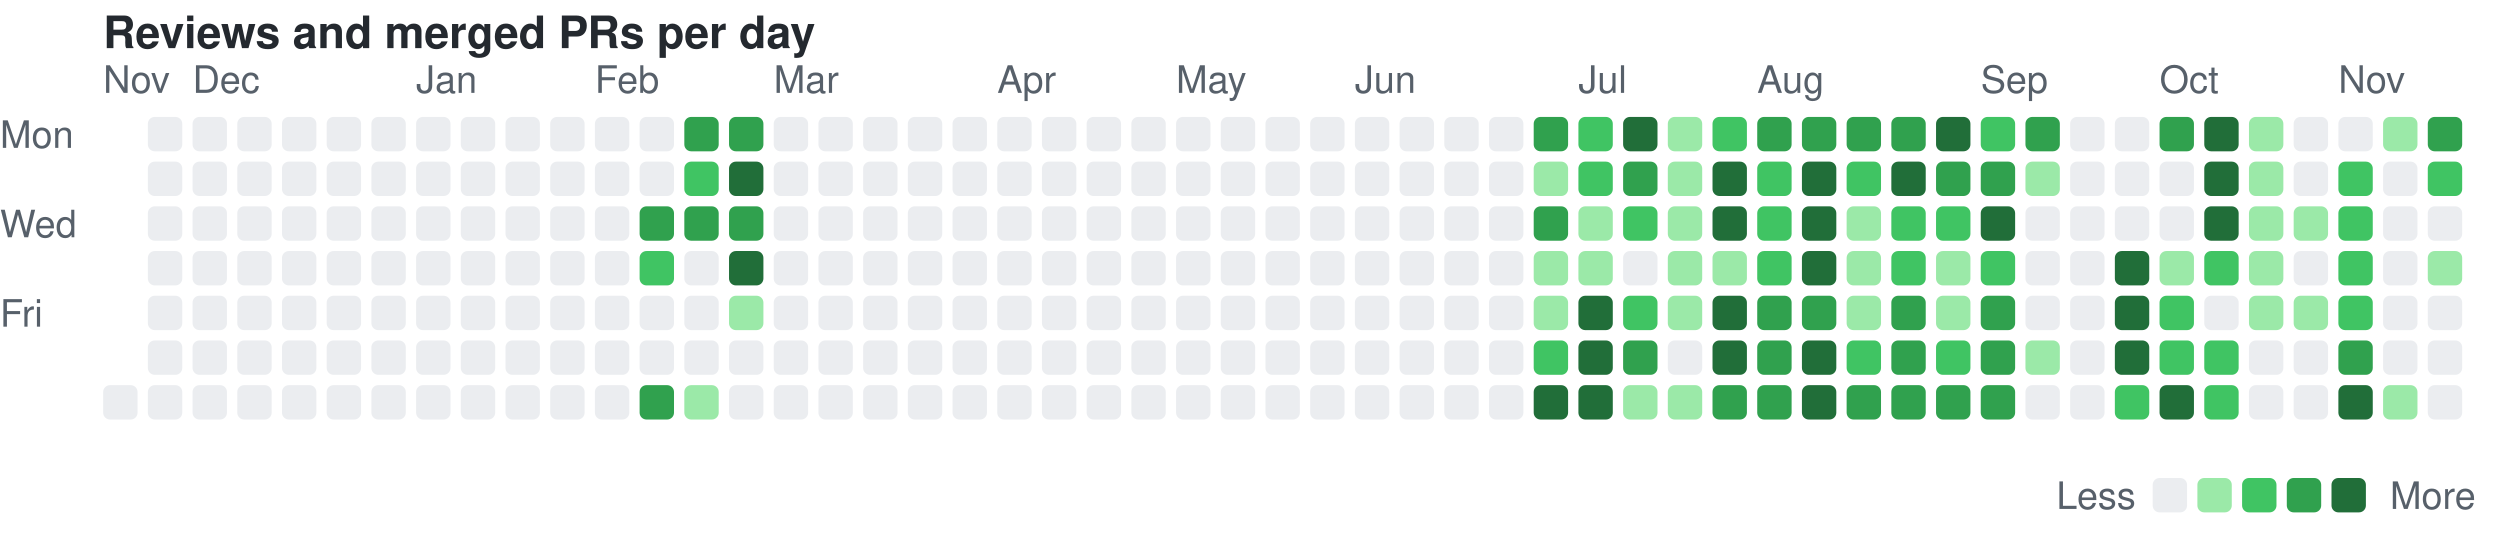
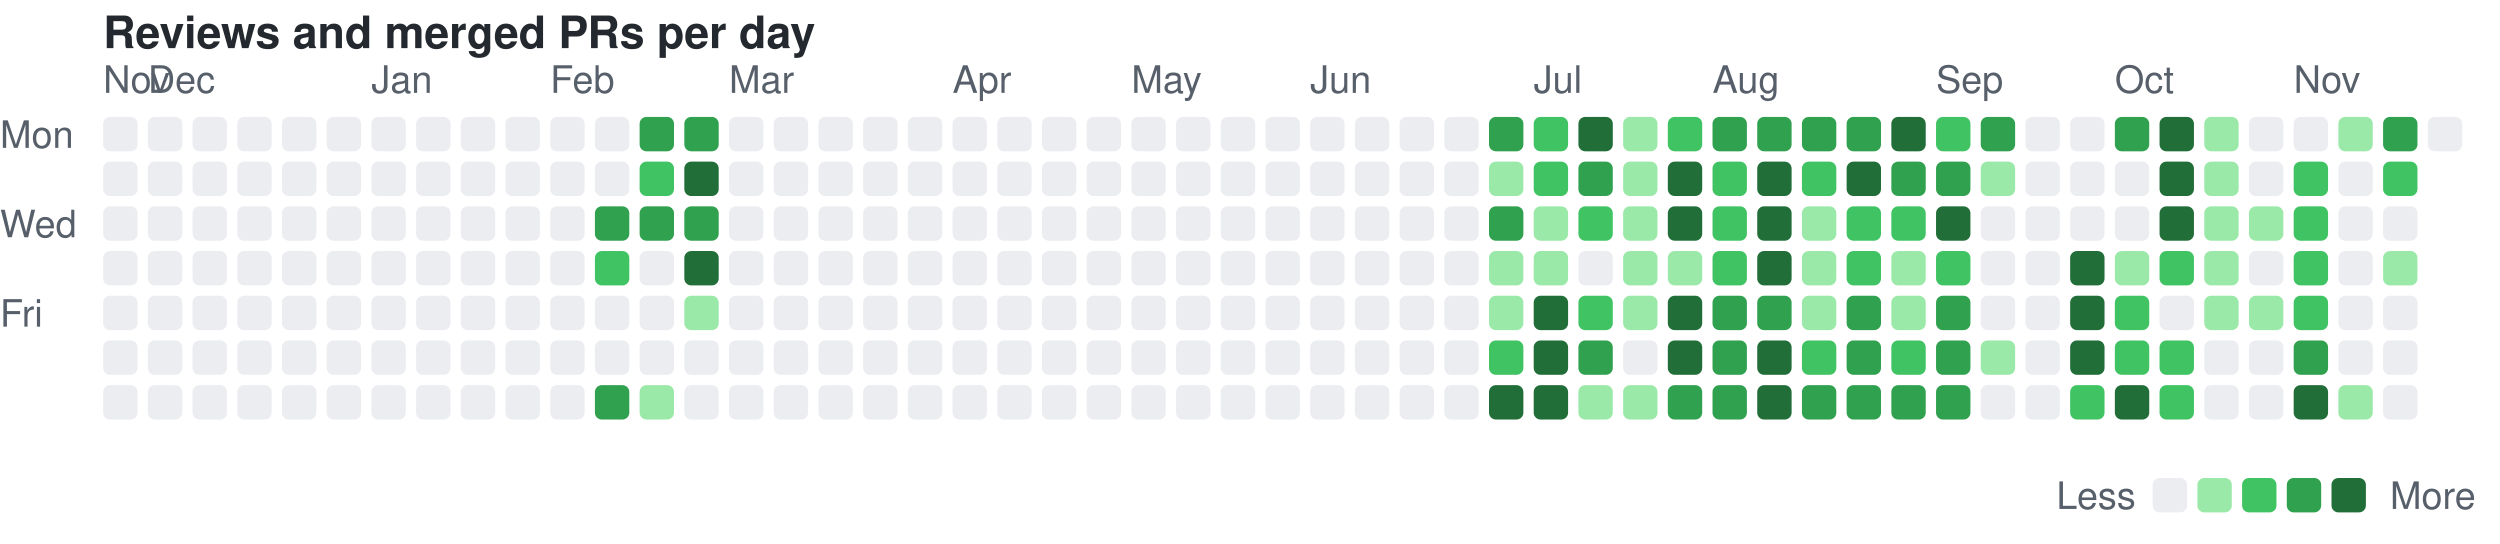
<svg xmlns="http://www.w3.org/2000/svg" width="727" height="158" viewBox="0 0 727 158" role="img" aria-label="Reviews and merged pull requests per day, last 12 months">
  <style>text{font:11px -apple-system,Segoe UI,Helvetica,Arial,sans-serif;fill:#57606a}.t{font-size:13px;font-weight:600;fill:#24292f}.l0{fill:#ebedf0}.l1{fill:#9be9a8}.l2{fill:#40c463}.l3{fill:#30a14e}.l4{fill:#216e39}@media (prefers-color-scheme:dark){text{fill:#8b949e}.t{fill:#e6edf3}.l0{fill:#161b22}.l1{fill:#0e4429}.l2{fill:#006d32}.l3{fill:#26a641}.l4{fill:#39d353}}</style>
  <text class="t" x="30" y="14">Reviews and merged PRs per day</text>
  <text x="30" y="27">Nov</text>
+   <rect class="l0" x="30" y="34" width="10" height="10" rx="2" />
+   <rect class="l0" x="30" y="47" width="10" height="10" rx="2" />
+   <rect class="l0" x="30" y="60" width="10" height="10" rx="2" />
+   <rect class="l0" x="30" y="73" width="10" height="10" rx="2" />
+   <rect class="l0" x="30" y="86" width="10" height="10" rx="2" />
+   <rect class="l0" x="30" y="99" width="10" height="10" rx="2" />
  <rect class="l0" x="30" y="112" width="10" height="10" rx="2" />
+   <text x="43" y="27">Dec</text>
  <rect class="l0" x="43" y="34" width="10" height="10" rx="2" />
  <rect class="l0" x="43" y="47" width="10" height="10" rx="2" />
  <rect class="l0" x="43" y="60" width="10" height="10" rx="2" />
  <rect class="l0" x="43" y="73" width="10" height="10" rx="2" />
  <rect class="l0" x="43" y="86" width="10" height="10" rx="2" />
  <rect class="l0" x="43" y="99" width="10" height="10" rx="2" />
  <rect class="l0" x="43" y="112" width="10" height="10" rx="2" />
-   <text x="56" y="27">Dec</text>
  <rect class="l0" x="56" y="34" width="10" height="10" rx="2" />
  <rect class="l0" x="56" y="47" width="10" height="10" rx="2" />
  <rect class="l0" x="56" y="60" width="10" height="10" rx="2" />
  <rect class="l0" x="56" y="73" width="10" height="10" rx="2" />
  <rect class="l0" x="56" y="86" width="10" height="10" rx="2" />
  <rect class="l0" x="56" y="99" width="10" height="10" rx="2" />
  <rect class="l0" x="56" y="112" width="10" height="10" rx="2" />
  <rect class="l0" x="69" y="34" width="10" height="10" rx="2" />
  <rect class="l0" x="69" y="47" width="10" height="10" rx="2" />
  <rect class="l0" x="69" y="60" width="10" height="10" rx="2" />
  <rect class="l0" x="69" y="73" width="10" height="10" rx="2" />
  <rect class="l0" x="69" y="86" width="10" height="10" rx="2" />
  <rect class="l0" x="69" y="99" width="10" height="10" rx="2" />
  <rect class="l0" x="69" y="112" width="10" height="10" rx="2" />
  <rect class="l0" x="82" y="34" width="10" height="10" rx="2" />
  <rect class="l0" x="82" y="47" width="10" height="10" rx="2" />
  <rect class="l0" x="82" y="60" width="10" height="10" rx="2" />
  <rect class="l0" x="82" y="73" width="10" height="10" rx="2" />
  <rect class="l0" x="82" y="86" width="10" height="10" rx="2" />
  <rect class="l0" x="82" y="99" width="10" height="10" rx="2" />
  <rect class="l0" x="82" y="112" width="10" height="10" rx="2" />
  <rect class="l0" x="95" y="34" width="10" height="10" rx="2" />
  <rect class="l0" x="95" y="47" width="10" height="10" rx="2" />
  <rect class="l0" x="95" y="60" width="10" height="10" rx="2" />
  <rect class="l0" x="95" y="73" width="10" height="10" rx="2" />
  <rect class="l0" x="95" y="86" width="10" height="10" rx="2" />
  <rect class="l0" x="95" y="99" width="10" height="10" rx="2" />
  <rect class="l0" x="95" y="112" width="10" height="10" rx="2" />
+   <text x="108" y="27">Jan</text>
  <rect class="l0" x="108" y="34" width="10" height="10" rx="2" />
  <rect class="l0" x="108" y="47" width="10" height="10" rx="2" />
  <rect class="l0" x="108" y="60" width="10" height="10" rx="2" />
  <rect class="l0" x="108" y="73" width="10" height="10" rx="2" />
  <rect class="l0" x="108" y="86" width="10" height="10" rx="2" />
  <rect class="l0" x="108" y="99" width="10" height="10" rx="2" />
  <rect class="l0" x="108" y="112" width="10" height="10" rx="2" />
-   <text x="121" y="27">Jan</text>
  <rect class="l0" x="121" y="34" width="10" height="10" rx="2" />
  <rect class="l0" x="121" y="47" width="10" height="10" rx="2" />
  <rect class="l0" x="121" y="60" width="10" height="10" rx="2" />
  <rect class="l0" x="121" y="73" width="10" height="10" rx="2" />
  <rect class="l0" x="121" y="86" width="10" height="10" rx="2" />
  <rect class="l0" x="121" y="99" width="10" height="10" rx="2" />
  <rect class="l0" x="121" y="112" width="10" height="10" rx="2" />
  <rect class="l0" x="134" y="34" width="10" height="10" rx="2" />
  <rect class="l0" x="134" y="47" width="10" height="10" rx="2" />
  <rect class="l0" x="134" y="60" width="10" height="10" rx="2" />
  <rect class="l0" x="134" y="73" width="10" height="10" rx="2" />
  <rect class="l0" x="134" y="86" width="10" height="10" rx="2" />
  <rect class="l0" x="134" y="99" width="10" height="10" rx="2" />
  <rect class="l0" x="134" y="112" width="10" height="10" rx="2" />
  <rect class="l0" x="147" y="34" width="10" height="10" rx="2" />
  <rect class="l0" x="147" y="47" width="10" height="10" rx="2" />
  <rect class="l0" x="147" y="60" width="10" height="10" rx="2" />
  <rect class="l0" x="147" y="73" width="10" height="10" rx="2" />
  <rect class="l0" x="147" y="86" width="10" height="10" rx="2" />
  <rect class="l0" x="147" y="99" width="10" height="10" rx="2" />
  <rect class="l0" x="147" y="112" width="10" height="10" rx="2" />
+   <text x="160" y="27">Feb</text>
  <rect class="l0" x="160" y="34" width="10" height="10" rx="2" />
  <rect class="l0" x="160" y="47" width="10" height="10" rx="2" />
  <rect class="l0" x="160" y="60" width="10" height="10" rx="2" />
  <rect class="l0" x="160" y="73" width="10" height="10" rx="2" />
  <rect class="l0" x="160" y="86" width="10" height="10" rx="2" />
  <rect class="l0" x="160" y="99" width="10" height="10" rx="2" />
  <rect class="l0" x="160" y="112" width="10" height="10" rx="2" />
-   <text x="173" y="27">Feb</text>
  <rect class="l0" x="173" y="34" width="10" height="10" rx="2" />
  <rect class="l0" x="173" y="47" width="10" height="10" rx="2" />
-   <rect class="l0" x="173" y="60" width="10" height="10" rx="2" />
-   <rect class="l0" x="173" y="73" width="10" height="10" rx="2" />
+   <rect class="l3" x="173" y="60" width="10" height="10" rx="2" />
+   <rect class="l2" x="173" y="73" width="10" height="10" rx="2" />
  <rect class="l0" x="173" y="86" width="10" height="10" rx="2" />
  <rect class="l0" x="173" y="99" width="10" height="10" rx="2" />
-   <rect class="l0" x="173" y="112" width="10" height="10" rx="2" />
-   <rect class="l0" x="186" y="34" width="10" height="10" rx="2" />
-   <rect class="l0" x="186" y="47" width="10" height="10" rx="2" />
+   <rect class="l3" x="173" y="112" width="10" height="10" rx="2" />
+   <rect class="l3" x="186" y="34" width="10" height="10" rx="2" />
+   <rect class="l2" x="186" y="47" width="10" height="10" rx="2" />
  <rect class="l3" x="186" y="60" width="10" height="10" rx="2" />
-   <rect class="l2" x="186" y="73" width="10" height="10" rx="2" />
+   <rect class="l0" x="186" y="73" width="10" height="10" rx="2" />
  <rect class="l0" x="186" y="86" width="10" height="10" rx="2" />
  <rect class="l0" x="186" y="99" width="10" height="10" rx="2" />
-   <rect class="l3" x="186" y="112" width="10" height="10" rx="2" />
+   <rect class="l1" x="186" y="112" width="10" height="10" rx="2" />
  <rect class="l3" x="199" y="34" width="10" height="10" rx="2" />
-   <rect class="l2" x="199" y="47" width="10" height="10" rx="2" />
+   <rect class="l4" x="199" y="47" width="10" height="10" rx="2" />
  <rect class="l3" x="199" y="60" width="10" height="10" rx="2" />
-   <rect class="l0" x="199" y="73" width="10" height="10" rx="2" />
-   <rect class="l0" x="199" y="86" width="10" height="10" rx="2" />
+   <rect class="l4" x="199" y="73" width="10" height="10" rx="2" />
+   <rect class="l1" x="199" y="86" width="10" height="10" rx="2" />
  <rect class="l0" x="199" y="99" width="10" height="10" rx="2" />
-   <rect class="l1" x="199" y="112" width="10" height="10" rx="2" />
-   <rect class="l3" x="212" y="34" width="10" height="10" rx="2" />
-   <rect class="l4" x="212" y="47" width="10" height="10" rx="2" />
-   <rect class="l3" x="212" y="60" width="10" height="10" rx="2" />
-   <rect class="l4" x="212" y="73" width="10" height="10" rx="2" />
-   <rect class="l1" x="212" y="86" width="10" height="10" rx="2" />
+   <rect class="l0" x="199" y="112" width="10" height="10" rx="2" />
+   <text x="212" y="27">Mar</text>
+   <rect class="l0" x="212" y="34" width="10" height="10" rx="2" />
+   <rect class="l0" x="212" y="47" width="10" height="10" rx="2" />
+   <rect class="l0" x="212" y="60" width="10" height="10" rx="2" />
+   <rect class="l0" x="212" y="73" width="10" height="10" rx="2" />
+   <rect class="l0" x="212" y="86" width="10" height="10" rx="2" />
  <rect class="l0" x="212" y="99" width="10" height="10" rx="2" />
  <rect class="l0" x="212" y="112" width="10" height="10" rx="2" />
-   <text x="225" y="27">Mar</text>
  <rect class="l0" x="225" y="34" width="10" height="10" rx="2" />
  <rect class="l0" x="225" y="47" width="10" height="10" rx="2" />
  <rect class="l0" x="225" y="60" width="10" height="10" rx="2" />
  <rect class="l0" x="225" y="73" width="10" height="10" rx="2" />
  <rect class="l0" x="225" y="86" width="10" height="10" rx="2" />
  <rect class="l0" x="225" y="99" width="10" height="10" rx="2" />
  <rect class="l0" x="225" y="112" width="10" height="10" rx="2" />
  <rect class="l0" x="238" y="34" width="10" height="10" rx="2" />
  <rect class="l0" x="238" y="47" width="10" height="10" rx="2" />
  <rect class="l0" x="238" y="60" width="10" height="10" rx="2" />
  <rect class="l0" x="238" y="73" width="10" height="10" rx="2" />
  <rect class="l0" x="238" y="86" width="10" height="10" rx="2" />
  <rect class="l0" x="238" y="99" width="10" height="10" rx="2" />
  <rect class="l0" x="238" y="112" width="10" height="10" rx="2" />
  <rect class="l0" x="251" y="34" width="10" height="10" rx="2" />
  <rect class="l0" x="251" y="47" width="10" height="10" rx="2" />
  <rect class="l0" x="251" y="60" width="10" height="10" rx="2" />
  <rect class="l0" x="251" y="73" width="10" height="10" rx="2" />
  <rect class="l0" x="251" y="86" width="10" height="10" rx="2" />
  <rect class="l0" x="251" y="99" width="10" height="10" rx="2" />
  <rect class="l0" x="251" y="112" width="10" height="10" rx="2" />
  <rect class="l0" x="264" y="34" width="10" height="10" rx="2" />
  <rect class="l0" x="264" y="47" width="10" height="10" rx="2" />
  <rect class="l0" x="264" y="60" width="10" height="10" rx="2" />
  <rect class="l0" x="264" y="73" width="10" height="10" rx="2" />
  <rect class="l0" x="264" y="86" width="10" height="10" rx="2" />
  <rect class="l0" x="264" y="99" width="10" height="10" rx="2" />
  <rect class="l0" x="264" y="112" width="10" height="10" rx="2" />
+   <text x="277" y="27">Apr</text>
  <rect class="l0" x="277" y="34" width="10" height="10" rx="2" />
  <rect class="l0" x="277" y="47" width="10" height="10" rx="2" />
  <rect class="l0" x="277" y="60" width="10" height="10" rx="2" />
  <rect class="l0" x="277" y="73" width="10" height="10" rx="2" />
  <rect class="l0" x="277" y="86" width="10" height="10" rx="2" />
  <rect class="l0" x="277" y="99" width="10" height="10" rx="2" />
  <rect class="l0" x="277" y="112" width="10" height="10" rx="2" />
-   <text x="290" y="27">Apr</text>
  <rect class="l0" x="290" y="34" width="10" height="10" rx="2" />
  <rect class="l0" x="290" y="47" width="10" height="10" rx="2" />
  <rect class="l0" x="290" y="60" width="10" height="10" rx="2" />
  <rect class="l0" x="290" y="73" width="10" height="10" rx="2" />
  <rect class="l0" x="290" y="86" width="10" height="10" rx="2" />
  <rect class="l0" x="290" y="99" width="10" height="10" rx="2" />
  <rect class="l0" x="290" y="112" width="10" height="10" rx="2" />
  <rect class="l0" x="303" y="34" width="10" height="10" rx="2" />
  <rect class="l0" x="303" y="47" width="10" height="10" rx="2" />
  <rect class="l0" x="303" y="60" width="10" height="10" rx="2" />
  <rect class="l0" x="303" y="73" width="10" height="10" rx="2" />
  <rect class="l0" x="303" y="86" width="10" height="10" rx="2" />
  <rect class="l0" x="303" y="99" width="10" height="10" rx="2" />
  <rect class="l0" x="303" y="112" width="10" height="10" rx="2" />
  <rect class="l0" x="316" y="34" width="10" height="10" rx="2" />
  <rect class="l0" x="316" y="47" width="10" height="10" rx="2" />
  <rect class="l0" x="316" y="60" width="10" height="10" rx="2" />
  <rect class="l0" x="316" y="73" width="10" height="10" rx="2" />
  <rect class="l0" x="316" y="86" width="10" height="10" rx="2" />
  <rect class="l0" x="316" y="99" width="10" height="10" rx="2" />
  <rect class="l0" x="316" y="112" width="10" height="10" rx="2" />
+   <text x="329" y="27">May</text>
  <rect class="l0" x="329" y="34" width="10" height="10" rx="2" />
  <rect class="l0" x="329" y="47" width="10" height="10" rx="2" />
  <rect class="l0" x="329" y="60" width="10" height="10" rx="2" />
  <rect class="l0" x="329" y="73" width="10" height="10" rx="2" />
  <rect class="l0" x="329" y="86" width="10" height="10" rx="2" />
  <rect class="l0" x="329" y="99" width="10" height="10" rx="2" />
  <rect class="l0" x="329" y="112" width="10" height="10" rx="2" />
-   <text x="342" y="27">May</text>
  <rect class="l0" x="342" y="34" width="10" height="10" rx="2" />
  <rect class="l0" x="342" y="47" width="10" height="10" rx="2" />
  <rect class="l0" x="342" y="60" width="10" height="10" rx="2" />
  <rect class="l0" x="342" y="73" width="10" height="10" rx="2" />
  <rect class="l0" x="342" y="86" width="10" height="10" rx="2" />
  <rect class="l0" x="342" y="99" width="10" height="10" rx="2" />
  <rect class="l0" x="342" y="112" width="10" height="10" rx="2" />
  <rect class="l0" x="355" y="34" width="10" height="10" rx="2" />
  <rect class="l0" x="355" y="47" width="10" height="10" rx="2" />
  <rect class="l0" x="355" y="60" width="10" height="10" rx="2" />
  <rect class="l0" x="355" y="73" width="10" height="10" rx="2" />
  <rect class="l0" x="355" y="86" width="10" height="10" rx="2" />
  <rect class="l0" x="355" y="99" width="10" height="10" rx="2" />
  <rect class="l0" x="355" y="112" width="10" height="10" rx="2" />
  <rect class="l0" x="368" y="34" width="10" height="10" rx="2" />
  <rect class="l0" x="368" y="47" width="10" height="10" rx="2" />
  <rect class="l0" x="368" y="60" width="10" height="10" rx="2" />
  <rect class="l0" x="368" y="73" width="10" height="10" rx="2" />
  <rect class="l0" x="368" y="86" width="10" height="10" rx="2" />
  <rect class="l0" x="368" y="99" width="10" height="10" rx="2" />
  <rect class="l0" x="368" y="112" width="10" height="10" rx="2" />
+   <text x="381" y="27">Jun</text>
  <rect class="l0" x="381" y="34" width="10" height="10" rx="2" />
  <rect class="l0" x="381" y="47" width="10" height="10" rx="2" />
  <rect class="l0" x="381" y="60" width="10" height="10" rx="2" />
  <rect class="l0" x="381" y="73" width="10" height="10" rx="2" />
  <rect class="l0" x="381" y="86" width="10" height="10" rx="2" />
  <rect class="l0" x="381" y="99" width="10" height="10" rx="2" />
  <rect class="l0" x="381" y="112" width="10" height="10" rx="2" />
-   <text x="394" y="27">Jun</text>
  <rect class="l0" x="394" y="34" width="10" height="10" rx="2" />
  <rect class="l0" x="394" y="47" width="10" height="10" rx="2" />
  <rect class="l0" x="394" y="60" width="10" height="10" rx="2" />
  <rect class="l0" x="394" y="73" width="10" height="10" rx="2" />
  <rect class="l0" x="394" y="86" width="10" height="10" rx="2" />
  <rect class="l0" x="394" y="99" width="10" height="10" rx="2" />
  <rect class="l0" x="394" y="112" width="10" height="10" rx="2" />
  <rect class="l0" x="407" y="34" width="10" height="10" rx="2" />
  <rect class="l0" x="407" y="47" width="10" height="10" rx="2" />
  <rect class="l0" x="407" y="60" width="10" height="10" rx="2" />
  <rect class="l0" x="407" y="73" width="10" height="10" rx="2" />
  <rect class="l0" x="407" y="86" width="10" height="10" rx="2" />
  <rect class="l0" x="407" y="99" width="10" height="10" rx="2" />
  <rect class="l0" x="407" y="112" width="10" height="10" rx="2" />
  <rect class="l0" x="420" y="34" width="10" height="10" rx="2" />
  <rect class="l0" x="420" y="47" width="10" height="10" rx="2" />
  <rect class="l0" x="420" y="60" width="10" height="10" rx="2" />
  <rect class="l0" x="420" y="73" width="10" height="10" rx="2" />
  <rect class="l0" x="420" y="86" width="10" height="10" rx="2" />
  <rect class="l0" x="420" y="99" width="10" height="10" rx="2" />
  <rect class="l0" x="420" y="112" width="10" height="10" rx="2" />
-   <rect class="l0" x="433" y="34" width="10" height="10" rx="2" />
-   <rect class="l0" x="433" y="47" width="10" height="10" rx="2" />
-   <rect class="l0" x="433" y="60" width="10" height="10" rx="2" />
-   <rect class="l0" x="433" y="73" width="10" height="10" rx="2" />
-   <rect class="l0" x="433" y="86" width="10" height="10" rx="2" />
-   <rect class="l0" x="433" y="99" width="10" height="10" rx="2" />
-   <rect class="l0" x="433" y="112" width="10" height="10" rx="2" />
-   <rect class="l3" x="446" y="34" width="10" height="10" rx="2" />
-   <rect class="l1" x="446" y="47" width="10" height="10" rx="2" />
-   <rect class="l3" x="446" y="60" width="10" height="10" rx="2" />
+   <rect class="l3" x="433" y="34" width="10" height="10" rx="2" />
+   <rect class="l1" x="433" y="47" width="10" height="10" rx="2" />
+   <rect class="l3" x="433" y="60" width="10" height="10" rx="2" />
+   <rect class="l1" x="433" y="73" width="10" height="10" rx="2" />
+   <rect class="l1" x="433" y="86" width="10" height="10" rx="2" />
+   <rect class="l2" x="433" y="99" width="10" height="10" rx="2" />
+   <rect class="l4" x="433" y="112" width="10" height="10" rx="2" />
+   <text x="446" y="27">Jul</text>
+   <rect class="l2" x="446" y="34" width="10" height="10" rx="2" />
+   <rect class="l2" x="446" y="47" width="10" height="10" rx="2" />
+   <rect class="l1" x="446" y="60" width="10" height="10" rx="2" />
  <rect class="l1" x="446" y="73" width="10" height="10" rx="2" />
-   <rect class="l1" x="446" y="86" width="10" height="10" rx="2" />
-   <rect class="l2" x="446" y="99" width="10" height="10" rx="2" />
+   <rect class="l4" x="446" y="86" width="10" height="10" rx="2" />
+   <rect class="l4" x="446" y="99" width="10" height="10" rx="2" />
  <rect class="l4" x="446" y="112" width="10" height="10" rx="2" />
-   <text x="459" y="27">Jul</text>
-   <rect class="l2" x="459" y="34" width="10" height="10" rx="2" />
-   <rect class="l2" x="459" y="47" width="10" height="10" rx="2" />
-   <rect class="l1" x="459" y="60" width="10" height="10" rx="2" />
-   <rect class="l1" x="459" y="73" width="10" height="10" rx="2" />
-   <rect class="l4" x="459" y="86" width="10" height="10" rx="2" />
-   <rect class="l4" x="459" y="99" width="10" height="10" rx="2" />
-   <rect class="l4" x="459" y="112" width="10" height="10" rx="2" />
-   <rect class="l4" x="472" y="34" width="10" height="10" rx="2" />
-   <rect class="l3" x="472" y="47" width="10" height="10" rx="2" />
-   <rect class="l2" x="472" y="60" width="10" height="10" rx="2" />
-   <rect class="l0" x="472" y="73" width="10" height="10" rx="2" />
-   <rect class="l2" x="472" y="86" width="10" height="10" rx="2" />
-   <rect class="l3" x="472" y="99" width="10" height="10" rx="2" />
+   <rect class="l4" x="459" y="34" width="10" height="10" rx="2" />
+   <rect class="l3" x="459" y="47" width="10" height="10" rx="2" />
+   <rect class="l2" x="459" y="60" width="10" height="10" rx="2" />
+   <rect class="l0" x="459" y="73" width="10" height="10" rx="2" />
+   <rect class="l2" x="459" y="86" width="10" height="10" rx="2" />
+   <rect class="l3" x="459" y="99" width="10" height="10" rx="2" />
+   <rect class="l1" x="459" y="112" width="10" height="10" rx="2" />
+   <rect class="l1" x="472" y="34" width="10" height="10" rx="2" />
+   <rect class="l1" x="472" y="47" width="10" height="10" rx="2" />
+   <rect class="l1" x="472" y="60" width="10" height="10" rx="2" />
+   <rect class="l1" x="472" y="73" width="10" height="10" rx="2" />
+   <rect class="l1" x="472" y="86" width="10" height="10" rx="2" />
+   <rect class="l0" x="472" y="99" width="10" height="10" rx="2" />
  <rect class="l1" x="472" y="112" width="10" height="10" rx="2" />
-   <rect class="l1" x="485" y="34" width="10" height="10" rx="2" />
-   <rect class="l1" x="485" y="47" width="10" height="10" rx="2" />
-   <rect class="l1" x="485" y="60" width="10" height="10" rx="2" />
+   <rect class="l2" x="485" y="34" width="10" height="10" rx="2" />
+   <rect class="l4" x="485" y="47" width="10" height="10" rx="2" />
+   <rect class="l4" x="485" y="60" width="10" height="10" rx="2" />
  <rect class="l1" x="485" y="73" width="10" height="10" rx="2" />
-   <rect class="l1" x="485" y="86" width="10" height="10" rx="2" />
-   <rect class="l0" x="485" y="99" width="10" height="10" rx="2" />
-   <rect class="l1" x="485" y="112" width="10" height="10" rx="2" />
-   <rect class="l2" x="498" y="34" width="10" height="10" rx="2" />
-   <rect class="l4" x="498" y="47" width="10" height="10" rx="2" />
-   <rect class="l4" x="498" y="60" width="10" height="10" rx="2" />
-   <rect class="l1" x="498" y="73" width="10" height="10" rx="2" />
-   <rect class="l4" x="498" y="86" width="10" height="10" rx="2" />
-   <rect class="l4" x="498" y="99" width="10" height="10" rx="2" />
+   <rect class="l4" x="485" y="86" width="10" height="10" rx="2" />
+   <rect class="l4" x="485" y="99" width="10" height="10" rx="2" />
+   <rect class="l3" x="485" y="112" width="10" height="10" rx="2" />
+   <text x="498" y="27">Aug</text>
+   <rect class="l3" x="498" y="34" width="10" height="10" rx="2" />
+   <rect class="l2" x="498" y="47" width="10" height="10" rx="2" />
+   <rect class="l2" x="498" y="60" width="10" height="10" rx="2" />
+   <rect class="l2" x="498" y="73" width="10" height="10" rx="2" />
+   <rect class="l3" x="498" y="86" width="10" height="10" rx="2" />
+   <rect class="l3" x="498" y="99" width="10" height="10" rx="2" />
  <rect class="l3" x="498" y="112" width="10" height="10" rx="2" />
-   <text x="511" y="27">Aug</text>
  <rect class="l3" x="511" y="34" width="10" height="10" rx="2" />
-   <rect class="l2" x="511" y="47" width="10" height="10" rx="2" />
-   <rect class="l2" x="511" y="60" width="10" height="10" rx="2" />
-   <rect class="l2" x="511" y="73" width="10" height="10" rx="2" />
+   <rect class="l4" x="511" y="47" width="10" height="10" rx="2" />
+   <rect class="l4" x="511" y="60" width="10" height="10" rx="2" />
+   <rect class="l4" x="511" y="73" width="10" height="10" rx="2" />
  <rect class="l3" x="511" y="86" width="10" height="10" rx="2" />
-   <rect class="l3" x="511" y="99" width="10" height="10" rx="2" />
-   <rect class="l3" x="511" y="112" width="10" height="10" rx="2" />
+   <rect class="l4" x="511" y="99" width="10" height="10" rx="2" />
+   <rect class="l4" x="511" y="112" width="10" height="10" rx="2" />
  <rect class="l3" x="524" y="34" width="10" height="10" rx="2" />
-   <rect class="l4" x="524" y="47" width="10" height="10" rx="2" />
-   <rect class="l4" x="524" y="60" width="10" height="10" rx="2" />
-   <rect class="l4" x="524" y="73" width="10" height="10" rx="2" />
-   <rect class="l3" x="524" y="86" width="10" height="10" rx="2" />
-   <rect class="l4" x="524" y="99" width="10" height="10" rx="2" />
-   <rect class="l4" x="524" y="112" width="10" height="10" rx="2" />
+   <rect class="l2" x="524" y="47" width="10" height="10" rx="2" />
+   <rect class="l1" x="524" y="60" width="10" height="10" rx="2" />
+   <rect class="l1" x="524" y="73" width="10" height="10" rx="2" />
+   <rect class="l1" x="524" y="86" width="10" height="10" rx="2" />
+   <rect class="l2" x="524" y="99" width="10" height="10" rx="2" />
+   <rect class="l3" x="524" y="112" width="10" height="10" rx="2" />
  <rect class="l3" x="537" y="34" width="10" height="10" rx="2" />
-   <rect class="l2" x="537" y="47" width="10" height="10" rx="2" />
-   <rect class="l1" x="537" y="60" width="10" height="10" rx="2" />
-   <rect class="l1" x="537" y="73" width="10" height="10" rx="2" />
-   <rect class="l1" x="537" y="86" width="10" height="10" rx="2" />
-   <rect class="l2" x="537" y="99" width="10" height="10" rx="2" />
+   <rect class="l4" x="537" y="47" width="10" height="10" rx="2" />
+   <rect class="l2" x="537" y="60" width="10" height="10" rx="2" />
+   <rect class="l2" x="537" y="73" width="10" height="10" rx="2" />
+   <rect class="l3" x="537" y="86" width="10" height="10" rx="2" />
+   <rect class="l3" x="537" y="99" width="10" height="10" rx="2" />
  <rect class="l3" x="537" y="112" width="10" height="10" rx="2" />
-   <rect class="l3" x="550" y="34" width="10" height="10" rx="2" />
-   <rect class="l4" x="550" y="47" width="10" height="10" rx="2" />
+   <rect class="l4" x="550" y="34" width="10" height="10" rx="2" />
+   <rect class="l3" x="550" y="47" width="10" height="10" rx="2" />
  <rect class="l2" x="550" y="60" width="10" height="10" rx="2" />
-   <rect class="l2" x="550" y="73" width="10" height="10" rx="2" />
-   <rect class="l3" x="550" y="86" width="10" height="10" rx="2" />
-   <rect class="l3" x="550" y="99" width="10" height="10" rx="2" />
+   <rect class="l1" x="550" y="73" width="10" height="10" rx="2" />
+   <rect class="l1" x="550" y="86" width="10" height="10" rx="2" />
+   <rect class="l2" x="550" y="99" width="10" height="10" rx="2" />
  <rect class="l3" x="550" y="112" width="10" height="10" rx="2" />
-   <rect class="l4" x="563" y="34" width="10" height="10" rx="2" />
+   <text x="563" y="27">Sep</text>
+   <rect class="l2" x="563" y="34" width="10" height="10" rx="2" />
  <rect class="l3" x="563" y="47" width="10" height="10" rx="2" />
-   <rect class="l2" x="563" y="60" width="10" height="10" rx="2" />
-   <rect class="l1" x="563" y="73" width="10" height="10" rx="2" />
-   <rect class="l1" x="563" y="86" width="10" height="10" rx="2" />
-   <rect class="l2" x="563" y="99" width="10" height="10" rx="2" />
+   <rect class="l4" x="563" y="60" width="10" height="10" rx="2" />
+   <rect class="l2" x="563" y="73" width="10" height="10" rx="2" />
+   <rect class="l3" x="563" y="86" width="10" height="10" rx="2" />
+   <rect class="l3" x="563" y="99" width="10" height="10" rx="2" />
  <rect class="l3" x="563" y="112" width="10" height="10" rx="2" />
-   <text x="576" y="27">Sep</text>
-   <rect class="l2" x="576" y="34" width="10" height="10" rx="2" />
-   <rect class="l3" x="576" y="47" width="10" height="10" rx="2" />
-   <rect class="l4" x="576" y="60" width="10" height="10" rx="2" />
-   <rect class="l2" x="576" y="73" width="10" height="10" rx="2" />
-   <rect class="l3" x="576" y="86" width="10" height="10" rx="2" />
-   <rect class="l3" x="576" y="99" width="10" height="10" rx="2" />
-   <rect class="l3" x="576" y="112" width="10" height="10" rx="2" />
-   <rect class="l3" x="589" y="34" width="10" height="10" rx="2" />
-   <rect class="l1" x="589" y="47" width="10" height="10" rx="2" />
+   <rect class="l3" x="576" y="34" width="10" height="10" rx="2" />
+   <rect class="l1" x="576" y="47" width="10" height="10" rx="2" />
+   <rect class="l0" x="576" y="60" width="10" height="10" rx="2" />
+   <rect class="l0" x="576" y="73" width="10" height="10" rx="2" />
+   <rect class="l0" x="576" y="86" width="10" height="10" rx="2" />
+   <rect class="l1" x="576" y="99" width="10" height="10" rx="2" />
+   <rect class="l0" x="576" y="112" width="10" height="10" rx="2" />
+   <rect class="l0" x="589" y="34" width="10" height="10" rx="2" />
+   <rect class="l0" x="589" y="47" width="10" height="10" rx="2" />
  <rect class="l0" x="589" y="60" width="10" height="10" rx="2" />
  <rect class="l0" x="589" y="73" width="10" height="10" rx="2" />
  <rect class="l0" x="589" y="86" width="10" height="10" rx="2" />
-   <rect class="l1" x="589" y="99" width="10" height="10" rx="2" />
+   <rect class="l0" x="589" y="99" width="10" height="10" rx="2" />
  <rect class="l0" x="589" y="112" width="10" height="10" rx="2" />
  <rect class="l0" x="602" y="34" width="10" height="10" rx="2" />
  <rect class="l0" x="602" y="47" width="10" height="10" rx="2" />
  <rect class="l0" x="602" y="60" width="10" height="10" rx="2" />
-   <rect class="l0" x="602" y="73" width="10" height="10" rx="2" />
-   <rect class="l0" x="602" y="86" width="10" height="10" rx="2" />
-   <rect class="l0" x="602" y="99" width="10" height="10" rx="2" />
-   <rect class="l0" x="602" y="112" width="10" height="10" rx="2" />
-   <rect class="l0" x="615" y="34" width="10" height="10" rx="2" />
+   <rect class="l4" x="602" y="73" width="10" height="10" rx="2" />
+   <rect class="l4" x="602" y="86" width="10" height="10" rx="2" />
+   <rect class="l4" x="602" y="99" width="10" height="10" rx="2" />
+   <rect class="l2" x="602" y="112" width="10" height="10" rx="2" />
+   <text x="615" y="27">Oct</text>
+   <rect class="l3" x="615" y="34" width="10" height="10" rx="2" />
  <rect class="l0" x="615" y="47" width="10" height="10" rx="2" />
  <rect class="l0" x="615" y="60" width="10" height="10" rx="2" />
-   <rect class="l4" x="615" y="73" width="10" height="10" rx="2" />
-   <rect class="l4" x="615" y="86" width="10" height="10" rx="2" />
-   <rect class="l4" x="615" y="99" width="10" height="10" rx="2" />
-   <rect class="l2" x="615" y="112" width="10" height="10" rx="2" />
-   <text x="628" y="27">Oct</text>
-   <rect class="l3" x="628" y="34" width="10" height="10" rx="2" />
-   <rect class="l0" x="628" y="47" width="10" height="10" rx="2" />
-   <rect class="l0" x="628" y="60" width="10" height="10" rx="2" />
-   <rect class="l1" x="628" y="73" width="10" height="10" rx="2" />
-   <rect class="l2" x="628" y="86" width="10" height="10" rx="2" />
+   <rect class="l1" x="615" y="73" width="10" height="10" rx="2" />
+   <rect class="l2" x="615" y="86" width="10" height="10" rx="2" />
+   <rect class="l2" x="615" y="99" width="10" height="10" rx="2" />
+   <rect class="l4" x="615" y="112" width="10" height="10" rx="2" />
+   <rect class="l4" x="628" y="34" width="10" height="10" rx="2" />
+   <rect class="l4" x="628" y="47" width="10" height="10" rx="2" />
+   <rect class="l4" x="628" y="60" width="10" height="10" rx="2" />
+   <rect class="l2" x="628" y="73" width="10" height="10" rx="2" />
+   <rect class="l0" x="628" y="86" width="10" height="10" rx="2" />
  <rect class="l2" x="628" y="99" width="10" height="10" rx="2" />
-   <rect class="l4" x="628" y="112" width="10" height="10" rx="2" />
-   <rect class="l4" x="641" y="34" width="10" height="10" rx="2" />
-   <rect class="l4" x="641" y="47" width="10" height="10" rx="2" />
-   <rect class="l4" x="641" y="60" width="10" height="10" rx="2" />
-   <rect class="l2" x="641" y="73" width="10" height="10" rx="2" />
-   <rect class="l0" x="641" y="86" width="10" height="10" rx="2" />
-   <rect class="l2" x="641" y="99" width="10" height="10" rx="2" />
-   <rect class="l2" x="641" y="112" width="10" height="10" rx="2" />
-   <rect class="l1" x="654" y="34" width="10" height="10" rx="2" />
-   <rect class="l1" x="654" y="47" width="10" height="10" rx="2" />
+   <rect class="l2" x="628" y="112" width="10" height="10" rx="2" />
+   <rect class="l1" x="641" y="34" width="10" height="10" rx="2" />
+   <rect class="l1" x="641" y="47" width="10" height="10" rx="2" />
+   <rect class="l1" x="641" y="60" width="10" height="10" rx="2" />
+   <rect class="l1" x="641" y="73" width="10" height="10" rx="2" />
+   <rect class="l1" x="641" y="86" width="10" height="10" rx="2" />
+   <rect class="l0" x="641" y="99" width="10" height="10" rx="2" />
+   <rect class="l0" x="641" y="112" width="10" height="10" rx="2" />
+   <rect class="l0" x="654" y="34" width="10" height="10" rx="2" />
+   <rect class="l0" x="654" y="47" width="10" height="10" rx="2" />
  <rect class="l1" x="654" y="60" width="10" height="10" rx="2" />
-   <rect class="l1" x="654" y="73" width="10" height="10" rx="2" />
+   <rect class="l0" x="654" y="73" width="10" height="10" rx="2" />
  <rect class="l1" x="654" y="86" width="10" height="10" rx="2" />
  <rect class="l0" x="654" y="99" width="10" height="10" rx="2" />
  <rect class="l0" x="654" y="112" width="10" height="10" rx="2" />
+   <text x="667" y="27">Nov</text>
  <rect class="l0" x="667" y="34" width="10" height="10" rx="2" />
-   <rect class="l0" x="667" y="47" width="10" height="10" rx="2" />
-   <rect class="l1" x="667" y="60" width="10" height="10" rx="2" />
-   <rect class="l0" x="667" y="73" width="10" height="10" rx="2" />
-   <rect class="l1" x="667" y="86" width="10" height="10" rx="2" />
-   <rect class="l0" x="667" y="99" width="10" height="10" rx="2" />
-   <rect class="l0" x="667" y="112" width="10" height="10" rx="2" />
-   <text x="680" y="27">Nov</text>
-   <rect class="l0" x="680" y="34" width="10" height="10" rx="2" />
-   <rect class="l2" x="680" y="47" width="10" height="10" rx="2" />
-   <rect class="l2" x="680" y="60" width="10" height="10" rx="2" />
-   <rect class="l2" x="680" y="73" width="10" height="10" rx="2" />
-   <rect class="l2" x="680" y="86" width="10" height="10" rx="2" />
-   <rect class="l3" x="680" y="99" width="10" height="10" rx="2" />
-   <rect class="l4" x="680" y="112" width="10" height="10" rx="2" />
-   <rect class="l1" x="693" y="34" width="10" height="10" rx="2" />
-   <rect class="l0" x="693" y="47" width="10" height="10" rx="2" />
+   <rect class="l2" x="667" y="47" width="10" height="10" rx="2" />
+   <rect class="l2" x="667" y="60" width="10" height="10" rx="2" />
+   <rect class="l2" x="667" y="73" width="10" height="10" rx="2" />
+   <rect class="l2" x="667" y="86" width="10" height="10" rx="2" />
+   <rect class="l3" x="667" y="99" width="10" height="10" rx="2" />
+   <rect class="l4" x="667" y="112" width="10" height="10" rx="2" />
+   <rect class="l1" x="680" y="34" width="10" height="10" rx="2" />
+   <rect class="l0" x="680" y="47" width="10" height="10" rx="2" />
+   <rect class="l0" x="680" y="60" width="10" height="10" rx="2" />
+   <rect class="l0" x="680" y="73" width="10" height="10" rx="2" />
+   <rect class="l0" x="680" y="86" width="10" height="10" rx="2" />
+   <rect class="l0" x="680" y="99" width="10" height="10" rx="2" />
+   <rect class="l1" x="680" y="112" width="10" height="10" rx="2" />
+   <rect class="l3" x="693" y="34" width="10" height="10" rx="2" />
+   <rect class="l2" x="693" y="47" width="10" height="10" rx="2" />
  <rect class="l0" x="693" y="60" width="10" height="10" rx="2" />
-   <rect class="l0" x="693" y="73" width="10" height="10" rx="2" />
+   <rect class="l1" x="693" y="73" width="10" height="10" rx="2" />
  <rect class="l0" x="693" y="86" width="10" height="10" rx="2" />
  <rect class="l0" x="693" y="99" width="10" height="10" rx="2" />
-   <rect class="l1" x="693" y="112" width="10" height="10" rx="2" />
-   <rect class="l3" x="706" y="34" width="10" height="10" rx="2" />
-   <rect class="l2" x="706" y="47" width="10" height="10" rx="2" />
-   <rect class="l0" x="706" y="60" width="10" height="10" rx="2" />
-   <rect class="l1" x="706" y="73" width="10" height="10" rx="2" />
-   <rect class="l0" x="706" y="86" width="10" height="10" rx="2" />
-   <rect class="l0" x="706" y="99" width="10" height="10" rx="2" />
-   <rect class="l0" x="706" y="112" width="10" height="10" rx="2" />
+   <rect class="l0" x="693" y="112" width="10" height="10" rx="2" />
+   <rect class="l0" x="706" y="34" width="10" height="10" rx="2" />
  <text x="0" y="43">Mon</text>
  <text x="0" y="69">Wed</text>
  <text x="0" y="95">Fri</text>
  <text x="598" y="148">Less</text>
  <rect class="l0" x="626" y="139" width="10" height="10" rx="2" />
  <rect class="l1" x="639" y="139" width="10" height="10" rx="2" />
  <rect class="l2" x="652" y="139" width="10" height="10" rx="2" />
  <rect class="l3" x="665" y="139" width="10" height="10" rx="2" />
  <rect class="l4" x="678" y="139" width="10" height="10" rx="2" />
  <text x="695" y="148">More</text>
</svg>
